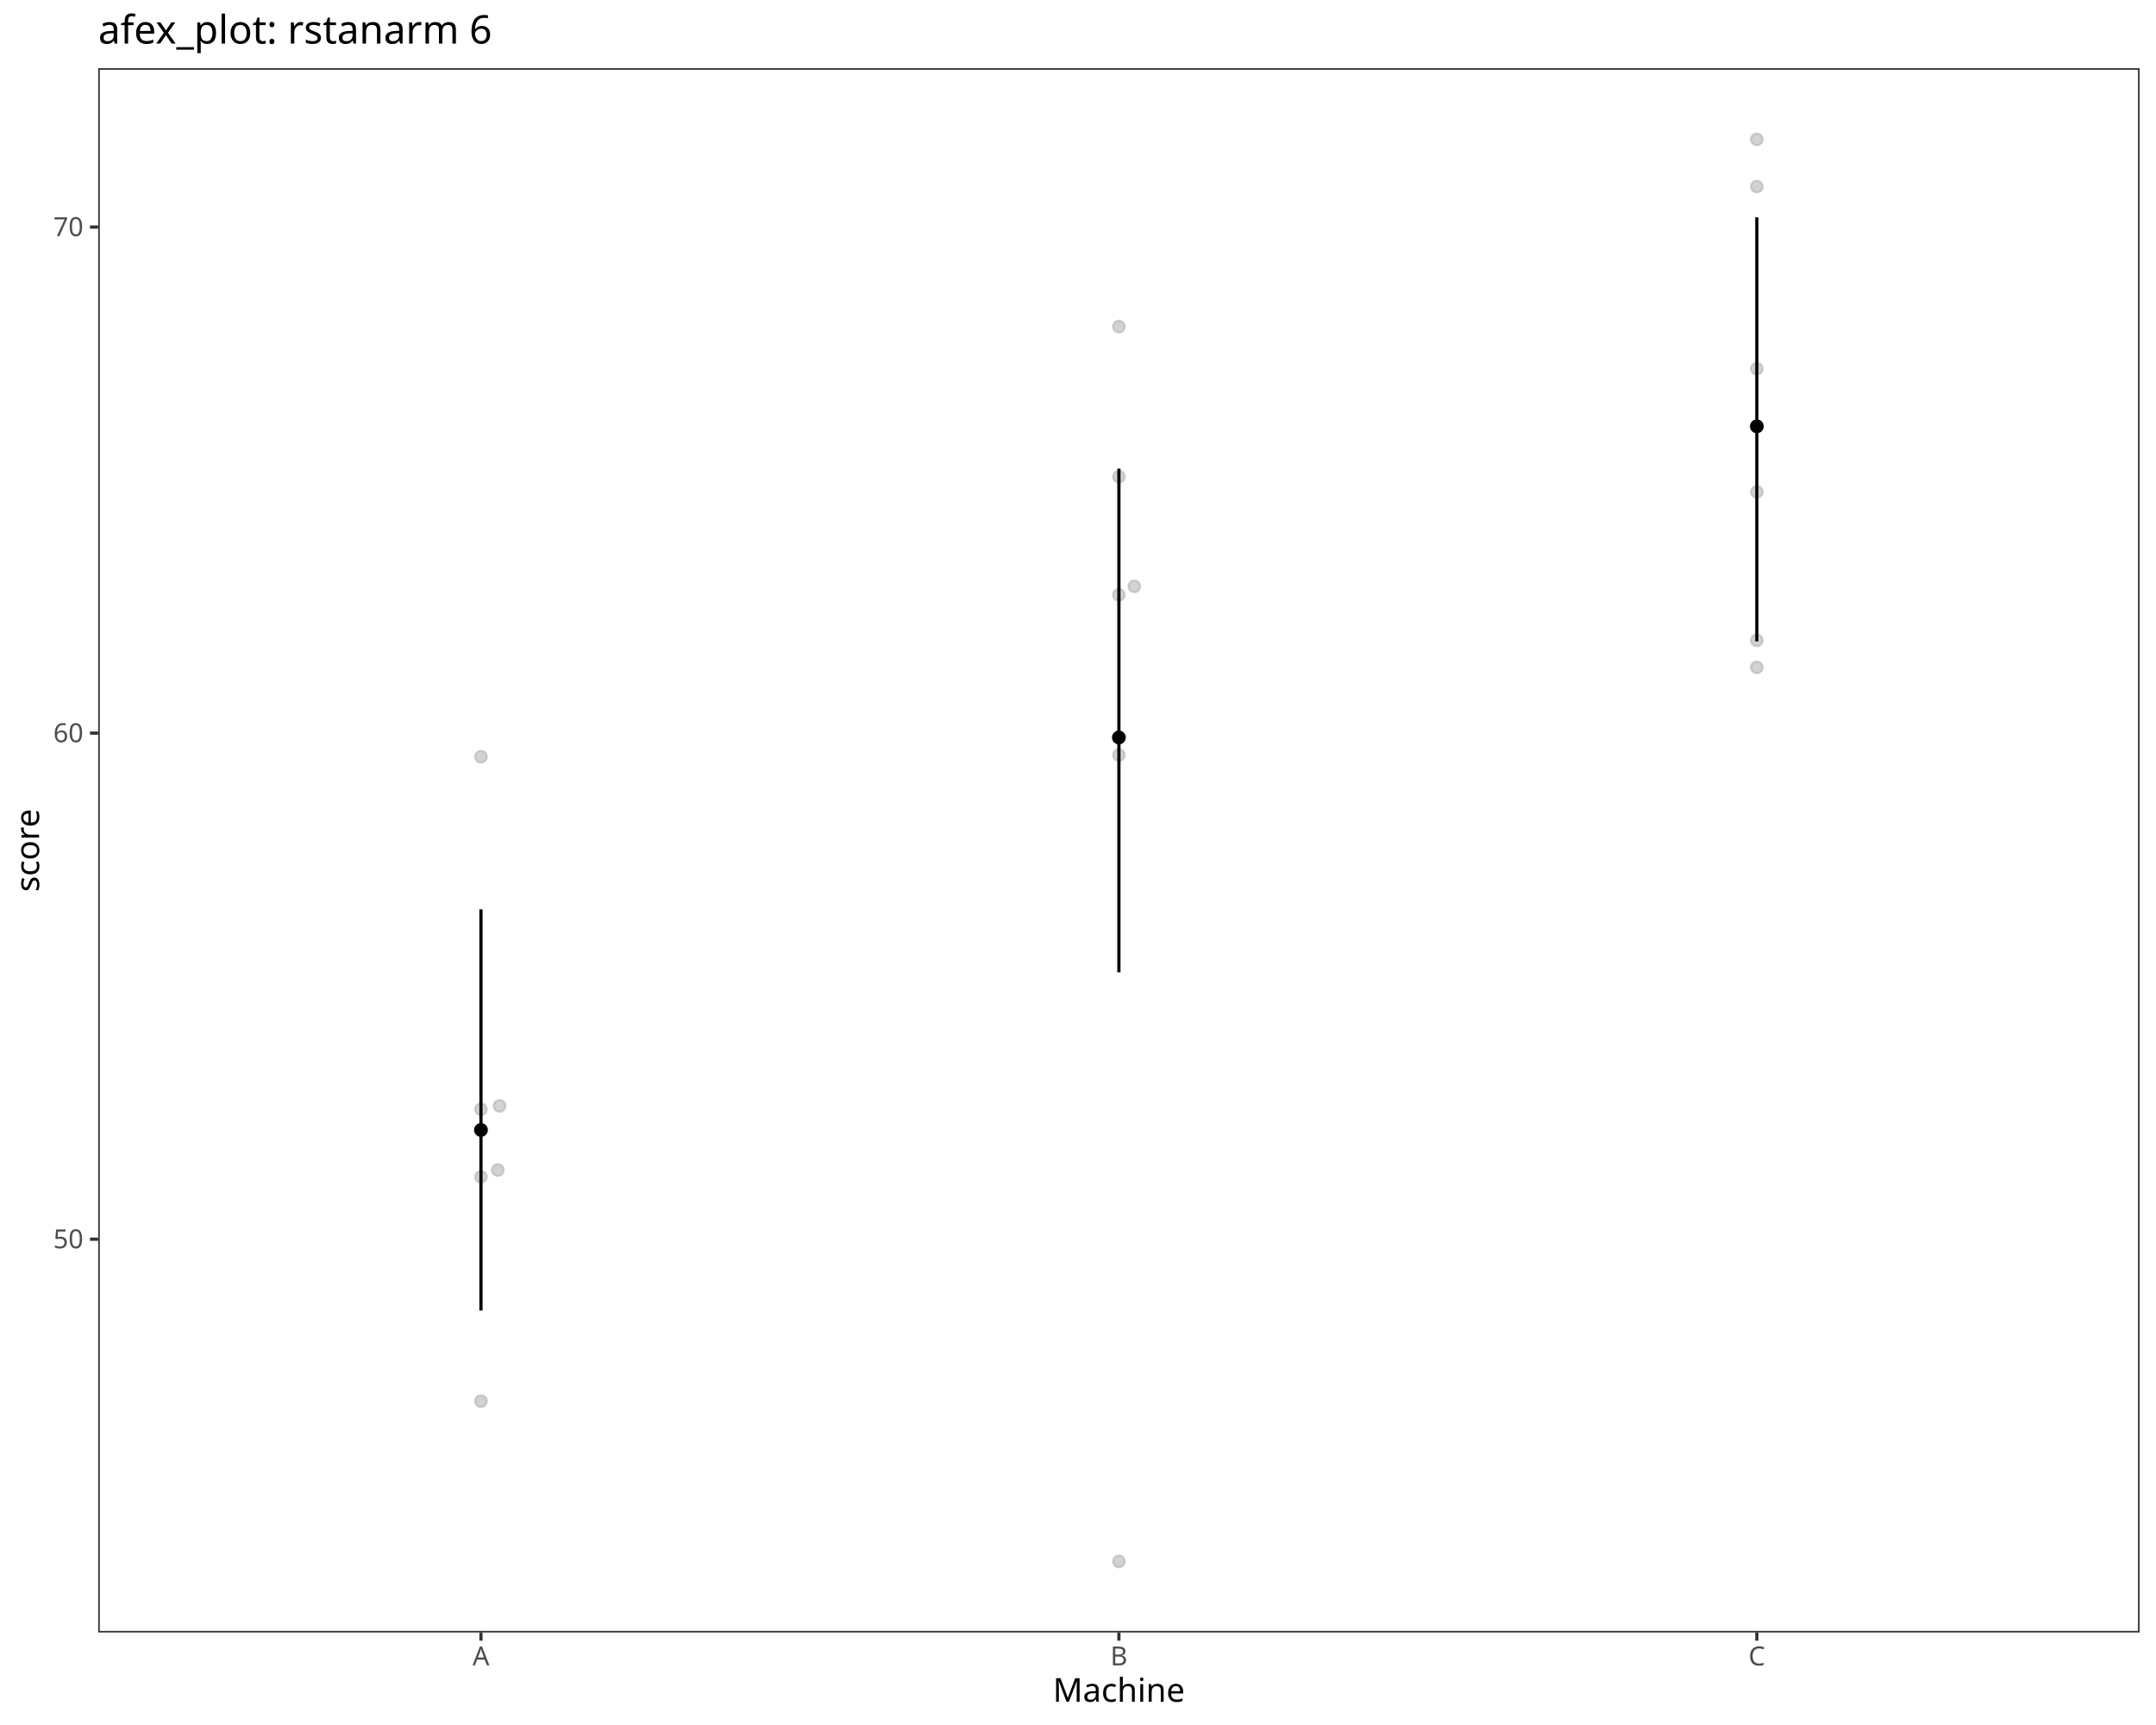
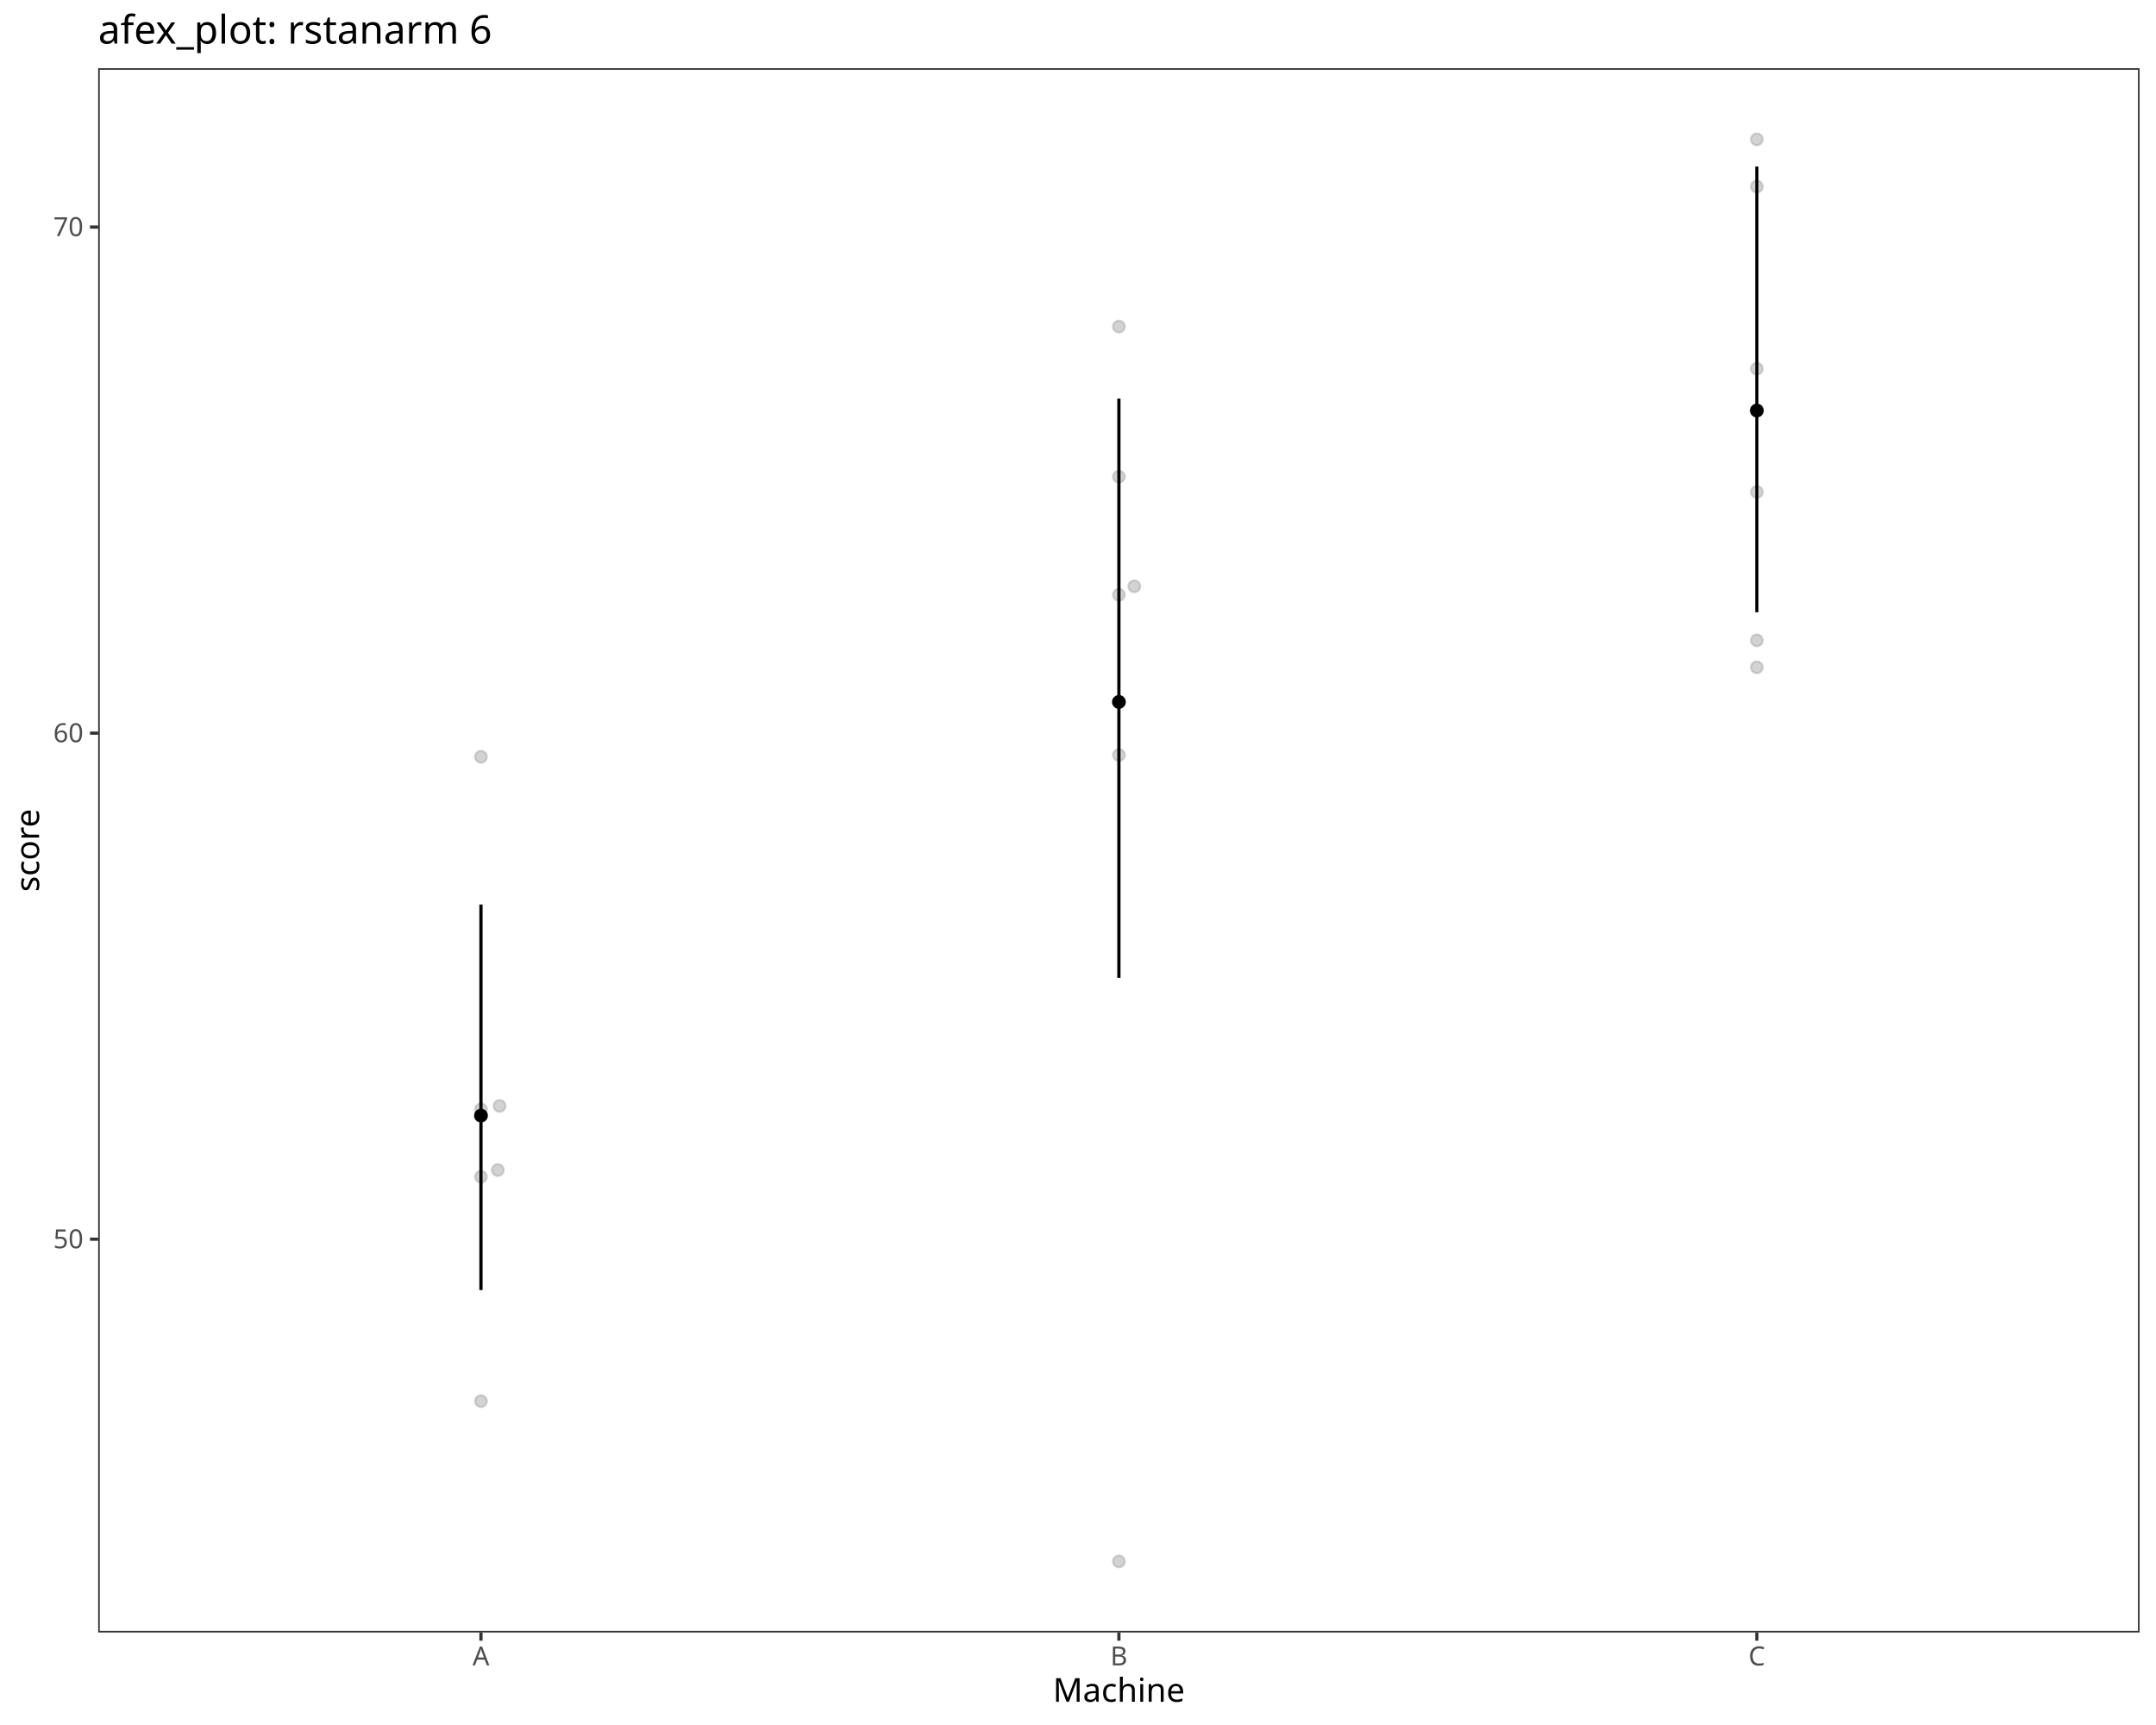
<svg xmlns="http://www.w3.org/2000/svg" class="svglite" data-engine-version="2.0" width="720.00pt" height="576.00pt" viewBox="0 0 720.00 576.00">
  <defs>
    <style type="text/css">
    .svglite line, .svglite polyline, .svglite polygon, .svglite path, .svglite rect, .svglite circle {
      fill: none;
      stroke: #000000;
      stroke-linecap: round;
      stroke-linejoin: round;
      stroke-miterlimit: 10.00;
    }
  </style>
  </defs>
  <rect width="100%" height="100%" style="stroke: none; fill: #FFFFFF;" />
  <defs>
    <clipPath id="cpMC4wMHw3MjAuMDB8MC4wMHw1NzYuMDA=">
      <rect x="0.00" y="0.00" width="720.00" height="576.00" />
    </clipPath>
  </defs>
  <g clip-path="url(#cpMC4wMHw3MjAuMDB8MC4wMHw1NzYuMDA=)">
    <rect x="0.00" y="0.00" width="720.00" height="576.00" style="stroke-width: 1.07; stroke: #FFFFFF; fill: #FFFFFF;" />
  </g>
  <defs>
    <clipPath id="cpMzIuNzl8NzE0LjUyfDIyLjc4fDU0NS4xMQ==">
      <rect x="32.79" y="22.78" width="681.73" height="522.33" />
    </clipPath>
  </defs>
  <g clip-path="url(#cpMzIuNzl8NzE0LjUyfDIyLjc4fDU0NS4xMQ==)">
    <rect x="32.79" y="22.78" width="681.73" height="522.33" style="stroke-width: 1.07; stroke: none; fill: #FFFFFF;" />
    <circle cx="166.83" cy="369.28" r="1.95" style="stroke-width: 0.71; stroke: #A9A9A9; stroke-opacity: 0.50; fill: #A9A9A9; fill-opacity: 0.50;" />
    <circle cx="160.62" cy="370.41" r="1.95" style="stroke-width: 0.71; stroke: #A9A9A9; stroke-opacity: 0.50; fill: #A9A9A9; fill-opacity: 0.50;" />
    <circle cx="160.62" cy="252.69" r="1.95" style="stroke-width: 0.71; stroke: #A9A9A9; stroke-opacity: 0.50; fill: #A9A9A9; fill-opacity: 0.50;" />
    <circle cx="160.62" cy="392.94" r="1.95" style="stroke-width: 0.71; stroke: #A9A9A9; stroke-opacity: 0.50; fill: #A9A9A9; fill-opacity: 0.50;" />
    <circle cx="166.24" cy="390.69" r="1.95" style="stroke-width: 0.71; stroke: #A9A9A9; stroke-opacity: 0.50; fill: #A9A9A9; fill-opacity: 0.50;" />
    <circle cx="160.62" cy="467.86" r="1.95" style="stroke-width: 0.71; stroke: #A9A9A9; stroke-opacity: 0.50; fill: #A9A9A9; fill-opacity: 0.50;" />
    <circle cx="378.80" cy="195.79" r="1.95" style="stroke-width: 0.71; stroke: #A9A9A9; stroke-opacity: 0.50; fill: #A9A9A9; fill-opacity: 0.50;" />
    <circle cx="373.66" cy="252.12" r="1.95" style="stroke-width: 0.71; stroke: #A9A9A9; stroke-opacity: 0.50; fill: #A9A9A9; fill-opacity: 0.50;" />
    <circle cx="373.66" cy="109.05" r="1.95" style="stroke-width: 0.71; stroke: #A9A9A9; stroke-opacity: 0.50; fill: #A9A9A9; fill-opacity: 0.50;" />
    <circle cx="373.66" cy="198.61" r="1.95" style="stroke-width: 0.71; stroke: #A9A9A9; stroke-opacity: 0.50; fill: #A9A9A9; fill-opacity: 0.50;" />
    <circle cx="373.66" cy="159.18" r="1.95" style="stroke-width: 0.71; stroke: #A9A9A9; stroke-opacity: 0.50; fill: #A9A9A9; fill-opacity: 0.50;" />
    <circle cx="373.66" cy="521.37" r="1.95" style="stroke-width: 0.71; stroke: #A9A9A9; stroke-opacity: 0.50; fill: #A9A9A9; fill-opacity: 0.50;" />
    <circle cx="586.70" cy="123.13" r="1.95" style="stroke-width: 0.71; stroke: #A9A9A9; stroke-opacity: 0.50; fill: #A9A9A9; fill-opacity: 0.50;" />
    <circle cx="586.70" cy="213.82" r="1.95" style="stroke-width: 0.71; stroke: #A9A9A9; stroke-opacity: 0.50; fill: #A9A9A9; fill-opacity: 0.50;" />
    <circle cx="586.70" cy="62.30" r="1.95" style="stroke-width: 0.71; stroke: #A9A9A9; stroke-opacity: 0.50; fill: #A9A9A9; fill-opacity: 0.50;" />
    <circle cx="586.70" cy="164.25" r="1.95" style="stroke-width: 0.71; stroke: #A9A9A9; stroke-opacity: 0.50; fill: #A9A9A9; fill-opacity: 0.50;" />
    <circle cx="586.70" cy="46.53" r="1.95" style="stroke-width: 0.71; stroke: #A9A9A9; stroke-opacity: 0.50; fill: #A9A9A9; fill-opacity: 0.50;" />
    <circle cx="586.70" cy="222.83" r="1.95" style="stroke-width: 0.71; stroke: #A9A9A9; stroke-opacity: 0.50; fill: #A9A9A9; fill-opacity: 0.50;" />
-     <circle cx="160.62" cy="377.30" r="1.95" style="stroke-width: 0.71; fill: #000000;" />
-     <circle cx="373.66" cy="246.25" r="1.95" style="stroke-width: 0.71; fill: #000000;" />
-     <circle cx="586.70" cy="142.36" r="1.95" style="stroke-width: 0.71; fill: #000000;" />
-     <polyline points="160.62,303.65 160.62,303.65 " style="stroke-width: 1.07; stroke-linecap: butt;" />
-     <polyline points="160.62,303.65 160.62,437.60 " style="stroke-width: 1.07; stroke-linecap: butt;" />
-     <polyline points="160.62,437.60 160.62,437.60 " style="stroke-width: 1.07; stroke-linecap: butt;" />
-     <polyline points="373.66,156.49 373.66,156.49 " style="stroke-width: 1.07; stroke-linecap: butt;" />
-     <polyline points="373.66,156.49 373.66,324.68 " style="stroke-width: 1.07; stroke-linecap: butt;" />
-     <polyline points="373.66,324.68 373.66,324.68 " style="stroke-width: 1.07; stroke-linecap: butt;" />
-     <polyline points="586.70,72.58 586.70,72.58 " style="stroke-width: 1.07; stroke-linecap: butt;" />
-     <polyline points="586.70,72.58 586.70,214.16 " style="stroke-width: 1.07; stroke-linecap: butt;" />
-     <polyline points="586.70,214.16 586.70,214.16 " style="stroke-width: 1.07; stroke-linecap: butt;" />
+     <circle cx="160.62" cy="372.52" r="1.95" style="stroke-width: 0.71; fill: #000000;" />
+     <circle cx="373.66" cy="234.39" r="1.95" style="stroke-width: 0.71; fill: #000000;" />
+     <circle cx="586.70" cy="137.08" r="1.95" style="stroke-width: 0.71; fill: #000000;" />
+     <polyline points="160.62,302.03 160.62,302.03 " style="stroke-width: 1.07; stroke-linecap: butt;" />
+     <polyline points="160.62,302.03 160.62,430.78 " style="stroke-width: 1.07; stroke-linecap: butt;" />
+     <polyline points="160.62,430.78 160.62,430.78 " style="stroke-width: 1.07; stroke-linecap: butt;" />
+     <polyline points="373.66,133.10 373.66,133.10 " style="stroke-width: 1.07; stroke-linecap: butt;" />
+     <polyline points="373.66,133.10 373.66,326.56 " style="stroke-width: 1.07; stroke-linecap: butt;" />
+     <polyline points="373.66,326.56 373.66,326.56 " style="stroke-width: 1.07; stroke-linecap: butt;" />
+     <polyline points="586.70,55.61 586.70,55.61 " style="stroke-width: 1.07; stroke-linecap: butt;" />
+     <polyline points="586.70,55.61 586.70,204.44 " style="stroke-width: 1.07; stroke-linecap: butt;" />
+     <polyline points="586.70,204.44 586.70,204.44 " style="stroke-width: 1.07; stroke-linecap: butt;" />
    <rect x="32.79" y="22.78" width="681.73" height="522.33" style="stroke-width: 1.07; stroke: #333333;" />
  </g>
  <g clip-path="url(#cpMC4wMHw3MjAuMDB8MC4wMHw1NzYuMDA=)">
    <text x="27.86" y="416.81" text-anchor="end" style="font-size: 8.80px; fill: #4D4D4D; font-family: sans;" textLength="9.79px" lengthAdjust="spacingAndGlyphs">50</text>
    <text x="27.86" y="247.83" text-anchor="end" style="font-size: 8.80px; fill: #4D4D4D; font-family: sans;" textLength="9.79px" lengthAdjust="spacingAndGlyphs">60</text>
    <text x="27.86" y="78.84" text-anchor="end" style="font-size: 8.80px; fill: #4D4D4D; font-family: sans;" textLength="9.79px" lengthAdjust="spacingAndGlyphs">70</text>
    <polyline points="30.05,413.78 32.79,413.78 " style="stroke-width: 1.07; stroke: #333333; stroke-linecap: butt;" />
    <polyline points="30.05,244.80 32.79,244.80 " style="stroke-width: 1.07; stroke: #333333; stroke-linecap: butt;" />
    <polyline points="30.05,75.82 32.79,75.82 " style="stroke-width: 1.07; stroke: #333333; stroke-linecap: butt;" />
    <polyline points="160.62,547.85 160.62,545.11 " style="stroke-width: 1.07; stroke: #333333; stroke-linecap: butt;" />
    <polyline points="373.66,547.85 373.66,545.11 " style="stroke-width: 1.07; stroke: #333333; stroke-linecap: butt;" />
    <polyline points="586.70,547.85 586.70,545.11 " style="stroke-width: 1.07; stroke: #333333; stroke-linecap: butt;" />
    <text x="160.62" y="556.10" text-anchor="middle" style="font-size: 8.80px; fill: #4D4D4D; font-family: sans;" textLength="5.87px" lengthAdjust="spacingAndGlyphs">A</text>
    <text x="373.66" y="556.10" text-anchor="middle" style="font-size: 8.80px; fill: #4D4D4D; font-family: sans;" textLength="5.87px" lengthAdjust="spacingAndGlyphs">B</text>
    <text x="586.70" y="556.10" text-anchor="middle" style="font-size: 8.80px; fill: #4D4D4D; font-family: sans;" textLength="6.36px" lengthAdjust="spacingAndGlyphs">C</text>
    <text x="373.66" y="568.24" text-anchor="middle" style="font-size: 11.00px; font-family: sans;" textLength="41.59px" lengthAdjust="spacingAndGlyphs">Machine</text>
    <text transform="translate(13.05,283.95) rotate(-90)" text-anchor="middle" style="font-size: 11.00px; font-family: sans;" textLength="26.91px" lengthAdjust="spacingAndGlyphs">score</text>
    <text x="32.79" y="14.56" style="font-size: 13.20px; font-family: sans;" textLength="124.01px" lengthAdjust="spacingAndGlyphs">afex_plot: rstanarm 6</text>
  </g>
</svg>
